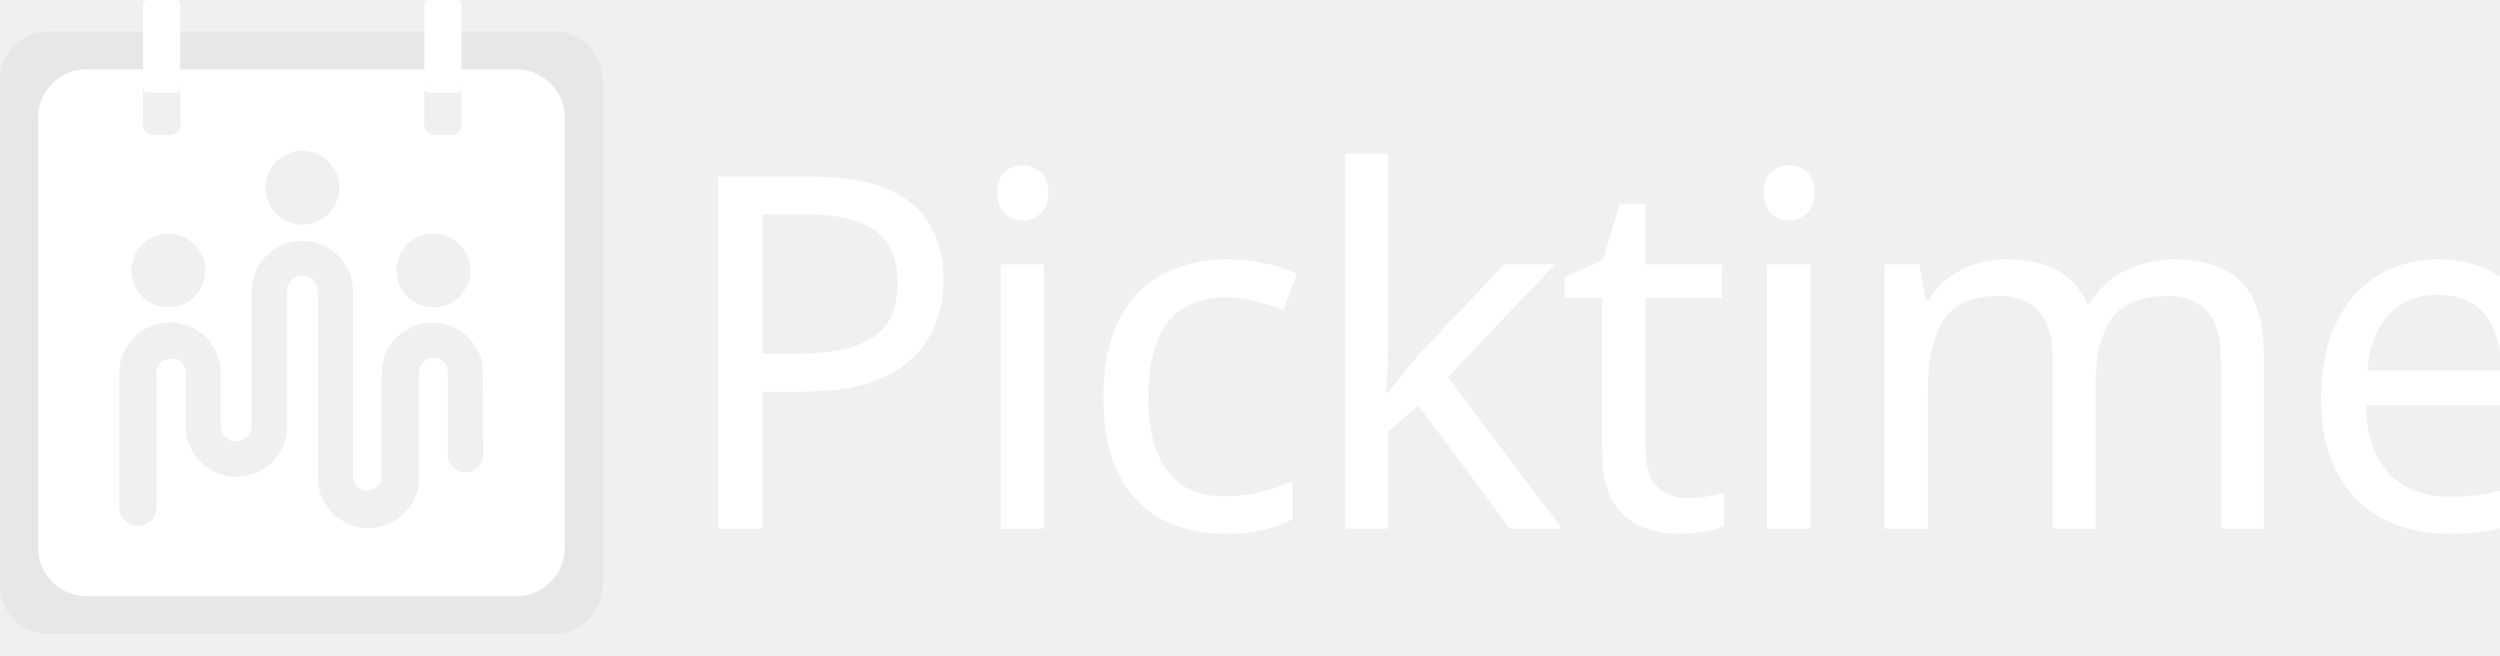
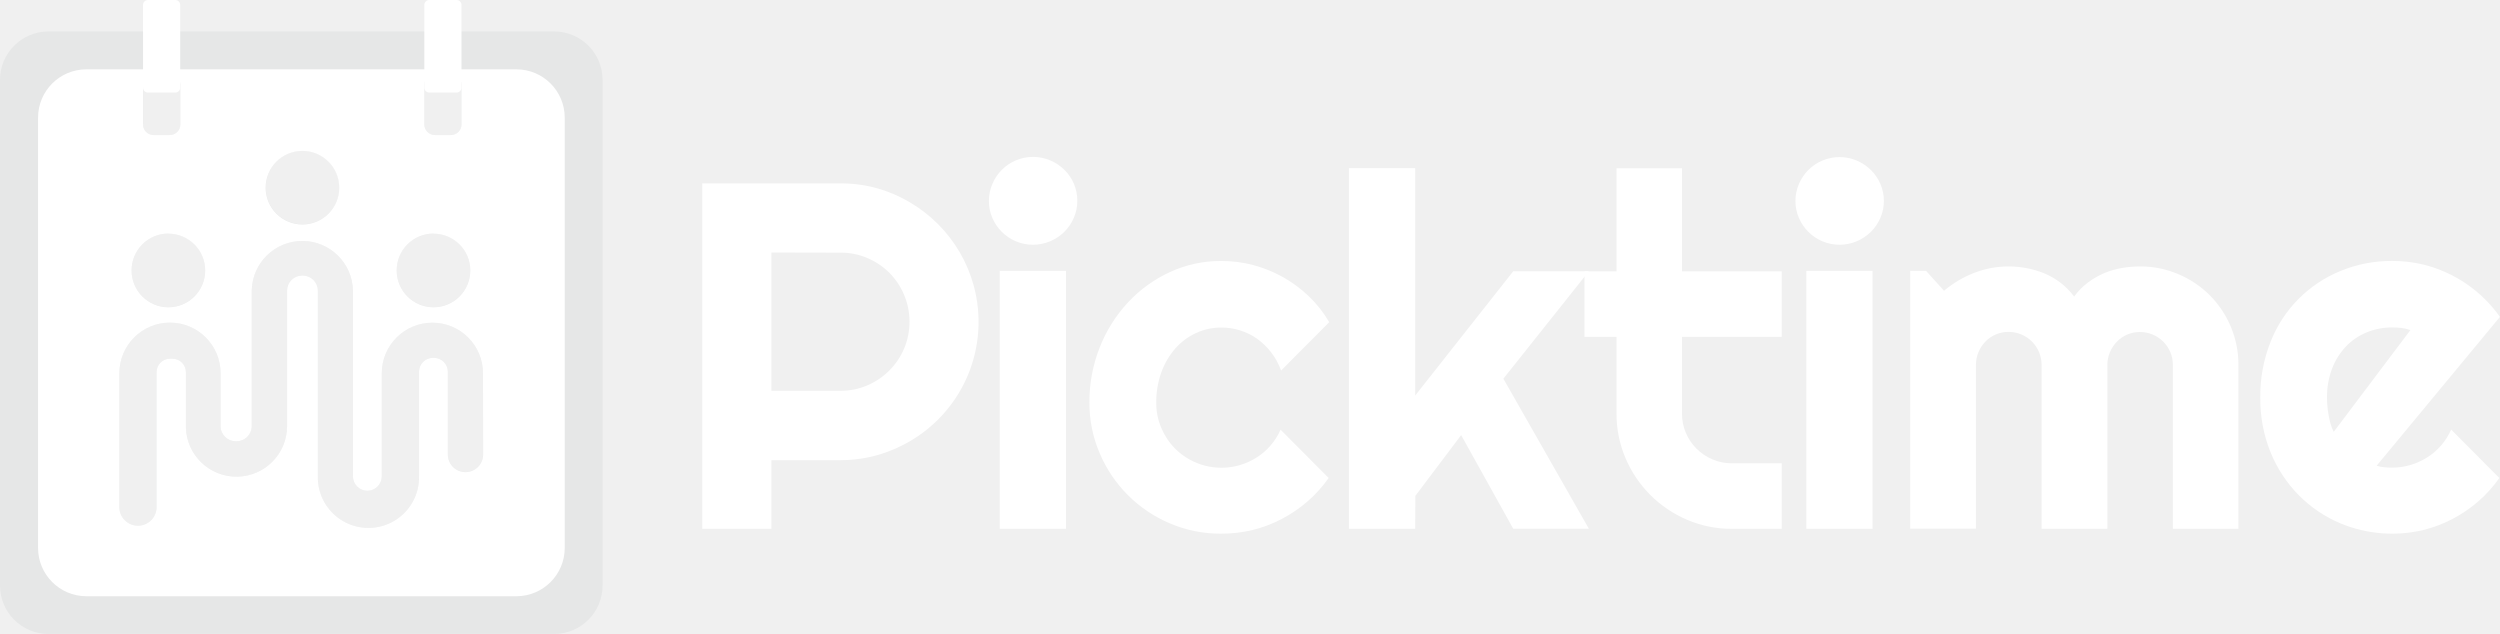
- <svg xmlns="http://www.w3.org/2000/svg" viewBox="0 0 679.26 178.11">
+ <svg xmlns="http://www.w3.org/2000/svg" viewBox="0 0 679.26 172.25">
  <defs>
-     <style>.cls-1{fill:#e6e7e7;}.cls-2,.cls-3{fill:#fff;}.cls-3{font-size:134.05px;font-family:Righteous-Regular, Righteous;letter-spacing:-0.02em;}</style>
+     <style>.cls-1{fill:#e6e7e7;}.cls-2{fill:#fff;}</style>
  </defs>
  <g id="Layer_2" data-name="Layer 2">
    <g id="Layer_1-2" data-name="Layer 1">
      <path class="cls-1" d="M150.59,8.54H13.13A13.17,13.17,0,0,0,0,21.67V159.12a13.16,13.16,0,0,0,13.13,13.13H150.59a13.16,13.16,0,0,0,13.13-13.13V21.67A13.17,13.17,0,0,0,150.59,8.54ZM131.27,123.46a4.81,4.81,0,0,1-4.79,4.79,4.79,4.79,0,0,1-4.8-4.79V101a3.77,3.77,0,0,0-3.76-3.77h-.3a3.78,3.78,0,0,0-3.77,3.77v28.31a13.75,13.75,0,1,1-27.49,0V78.94a4.09,4.09,0,0,0-4.08-4.07H82.1A4.08,4.08,0,0,0,78,78.94v36.9a13.75,13.75,0,0,1-27.49.44V101.1a3.65,3.65,0,0,0-3.63-3.64h-.71a3.64,3.64,0,0,0-3.63,3.64V138a5.06,5.06,0,0,1-10.11,0V101.41a13.75,13.75,0,0,1,27.5,0v1.38h0v13a4.12,4.12,0,0,0,4.11,4.1h.25a4.12,4.12,0,0,0,4.11-4.1v-37h0a13.75,13.75,0,0,1,27.49.13v50.51a3.94,3.94,0,0,0,3.92,3.92h0a3.93,3.93,0,0,0,3.92-3.92v-28a13.75,13.75,0,0,1,27.5,0Zm-85.52-60a10,10,0,1,1-10,10A10,10,0,0,1,45.75,63.46ZM38.86,33.82V23a2.88,2.88,0,0,1,2.87-2.87h4.36A2.88,2.88,0,0,1,49,23V33.82a2.88,2.88,0,0,1-2.87,2.87H41.73A2.88,2.88,0,0,1,38.86,33.82ZM72.21,50.94a10,10,0,1,1,10,10A10,10,0,0,1,72.21,50.94Zm45.57,12.52a10,10,0,1,1-10,10A10,10,0,0,1,117.78,63.46Zm-2.49-29.64V23a2.88,2.88,0,0,1,2.87-2.87h4.36A2.88,2.88,0,0,1,125.39,23V33.82a2.88,2.88,0,0,1-2.87,2.87h-4.36A2.88,2.88,0,0,1,115.29,33.82Z" />
      <path class="cls-2" d="M140.35,18.84H23.43a13.13,13.13,0,0,0-13.09,13.1V148.85A13.14,13.14,0,0,0,23.43,162H140.35a13.14,13.14,0,0,0,13.09-13.1V31.94A13.13,13.13,0,0,0,140.35,18.84ZM115.29,23a2.88,2.88,0,0,1,2.87-2.87h4.36A2.88,2.88,0,0,1,125.39,23V33.82a2.88,2.88,0,0,1-2.87,2.87h-4.36a2.88,2.88,0,0,1-2.87-2.87Zm2.49,40.49a10,10,0,1,1-10,10A10,10,0,0,1,117.78,63.46ZM82.17,41a10,10,0,1,1-10,10A10,10,0,0,1,82.17,41ZM38.86,23a2.88,2.88,0,0,1,2.87-2.87h4.36A2.88,2.88,0,0,1,49,23V33.82a2.88,2.88,0,0,1-2.87,2.87H41.73a2.88,2.88,0,0,1-2.87-2.87Zm6.89,40.49a10,10,0,1,1-10,10A10,10,0,0,1,45.75,63.46Zm85.52,60a4.81,4.81,0,0,1-4.79,4.79,4.79,4.79,0,0,1-4.8-4.79V101a3.77,3.77,0,0,0-3.76-3.77h-.3a3.78,3.78,0,0,0-3.77,3.77v28.31a13.75,13.75,0,1,1-27.49,0V78.94a4.09,4.09,0,0,0-4.08-4.07H82.1A4.08,4.08,0,0,0,78,78.94v36.9a13.75,13.75,0,0,1-27.49.44V101.1a3.65,3.65,0,0,0-3.63-3.64h-.71a3.64,3.64,0,0,0-3.63,3.64V138a5.06,5.06,0,0,1-10.11,0V101.41a13.75,13.75,0,0,1,27.5,0v1.38h0v13a4.12,4.12,0,0,0,4.11,4.1h.25a4.12,4.12,0,0,0,4.11-4.1v-37h0a13.75,13.75,0,0,1,27.49.13v50.51a3.94,3.94,0,0,0,3.92,3.92h0a3.93,3.93,0,0,0,3.92-3.92v-28a13.75,13.75,0,0,1,27.5,0Z" />
      <rect class="cls-2" x="38.86" width="10.1" height="25.15" rx="1.34" />
      <rect class="cls-2" x="115.29" width="10.1" height="25.15" rx="1.34" />
-       <text class="cls-3" transform="translate(182.11 143.68)">Picktime</text>
+       <path class="cls-2" d="M209.6,143.68H190.81V49.83h37.57a36.43,36.43,0,0,1,10,1.34A37.44,37.44,0,0,1,247.26,55a38,38,0,0,1,13.49,13.52,37.9,37.9,0,0,1,3.79,9,37.56,37.56,0,0,1-1.6,24.51,37.67,37.67,0,0,1-20,20,36.3,36.3,0,0,1-14.56,3H209.6Zm0-75.07v37.57h18.78a18.13,18.13,0,0,0,7.27-1.47,18.91,18.91,0,0,0,10-10,18.84,18.84,0,0,0,0-14.59,18.92,18.92,0,0,0-4-6,19.26,19.26,0,0,0-5.95-4,18.13,18.13,0,0,0-7.27-1.47Z" />
+       <path class="cls-2" d="M292.71,54.54a11.48,11.48,0,0,1-.95,4.65A11.91,11.91,0,0,1,289.17,63a12.34,12.34,0,0,1-3.83,2.55,12,12,0,0,1-9.36,0,12,12,0,0,1-6.34-6.31,11.31,11.31,0,0,1-.95-4.65,11.44,11.44,0,0,1,.95-4.62A11.9,11.9,0,0,1,276,43.58a12,12,0,0,1,9.36,0,12.34,12.34,0,0,1,3.83,2.55,11.82,11.82,0,0,1,2.59,3.79A11.61,11.61,0,0,1,292.71,54.54Zm-3.08,89.14h-18V73.59h18Z" />
+       <path class="cls-2" d="M361.16,87.53l-13.09,13.15a17.73,17.73,0,0,0-2.69-4.94,18.29,18.29,0,0,0-3.82-3.7A16.79,16.79,0,0,0,331.83,89a16.23,16.23,0,0,0-6.9,1.5,17,17,0,0,0-5.63,4.22,20.25,20.25,0,0,0-3.76,6.45,23.64,23.64,0,0,0-1.38,8.25,17.21,17.21,0,0,0,1.38,6.87,17.93,17.93,0,0,0,3.76,5.63,17.83,17.83,0,0,0,17.57,4.45,18.32,18.32,0,0,0,4.55-2.06,17.18,17.18,0,0,0,3.8-3.27,17.43,17.43,0,0,0,2.72-4.29L361,129.87a35,35,0,0,1-5.73,6.35,36,36,0,0,1-7,4.78,35.17,35.17,0,0,1-7.92,3,35.79,35.79,0,0,1-8.55,1,34.89,34.89,0,0,1-13.9-2.78,35.81,35.81,0,0,1-19.08-19A34.37,34.37,0,0,1,296,109.39a40,40,0,0,1,2.82-15.06,38.8,38.8,0,0,1,7.69-12.2,36.33,36.33,0,0,1,11.39-8.22,32.81,32.81,0,0,1,13.9-3A33.67,33.67,0,0,1,340.44,72a35.33,35.33,0,0,1,8.05,3.24,34.67,34.67,0,0,1,7.07,5.21A32.39,32.39,0,0,1,361.16,87.53Z" />
+       <path class="cls-2" d="M384.51,143.68h-18v-98h18v61.79l26.64-33.77H431.7l-23.23,29.19,23.23,40.77H411.15L397,118.22l-12.44,16.5Z" />
+       <path class="cls-2" d="M470.57,143.68a30.4,30.4,0,0,1-12.18-2.45,31.65,31.65,0,0,1-16.72-16.72,30.4,30.4,0,0,1-2.45-12.18V91.52h-8.71V73.72h8.71v-28H457v28h27.1v17.8H457v20.81a13.44,13.44,0,0,0,3.93,9.56,13.81,13.81,0,0,0,4.32,2.91,13.12,13.12,0,0,0,5.3,1.08h13.55v17.8Z" />
+       <path class="cls-2" d="M511.86,54.54a11.48,11.48,0,0,1-.95,4.65A12.08,12.08,0,0,1,508.32,63a12.46,12.46,0,0,1-3.83,2.55,12,12,0,0,1-9.36,0A11.93,11.93,0,0,1,491.34,63a12.17,12.17,0,0,1-2.56-3.76,11.48,11.48,0,0,1-.95-4.65,11.61,11.61,0,0,1,.95-4.62,12.07,12.07,0,0,1,2.56-3.79,11.93,11.93,0,0,1,3.79-2.55,12,12,0,0,1,9.36,0,12.46,12.46,0,0,1,3.83,2.55,12,12,0,0,1,2.59,3.79A11.61,11.61,0,0,1,511.86,54.54Zm-3.08,89.14h-18V73.59h18Z" />
+       <path class="cls-2" d="M608.19,143.68H590.38V99.18a9,9,0,0,0-.68-3.47,9.11,9.11,0,0,0-1.93-2.88,8.94,8.94,0,0,0-6.35-2.62,8.62,8.62,0,0,0-6.25,2.62,9.2,9.2,0,0,0-1.9,2.88,8.84,8.84,0,0,0-.69,3.47v44.5H554.71V99.18a8.95,8.95,0,0,0-9-9,8.59,8.59,0,0,0-3.44.69,8.69,8.69,0,0,0-2.82,1.93,9.35,9.35,0,0,0-1.89,2.88,8.84,8.84,0,0,0-.69,3.47v44.5H519V73.59h4.32L528.2,79a28.81,28.81,0,0,1,8.22-4.87,25.57,25.57,0,0,1,9.33-1.74,26.08,26.08,0,0,1,9.58,1.83,19.53,19.53,0,0,1,8.22,6.35,17.89,17.89,0,0,1,3.73-3.79,21.15,21.15,0,0,1,4.42-2.56,21.74,21.74,0,0,1,4.81-1.4,28.42,28.42,0,0,1,4.91-.43,26.1,26.1,0,0,1,10.44,2.1A26.57,26.57,0,0,1,606.09,88.7a26.4,26.4,0,0,1,2.1,10.48Z" />
+       <path class="cls-2" d="M645.74,126.54a9.77,9.77,0,0,0,2.1.42,20.89,20.89,0,0,0,2.09.1,17.55,17.55,0,0,0,5-.72,18.32,18.32,0,0,0,4.55-2.06,17.06,17.06,0,0,0,6.51-7.56l13.09,13.15a34.58,34.58,0,0,1-5.72,6.35,36,36,0,0,1-7,4.78,35.17,35.17,0,0,1-7.92,3A36.58,36.58,0,0,1,636,142.24a35.1,35.1,0,0,1-11.38-7.65,35.94,35.94,0,0,1-7.7-11.69A38.53,38.53,0,0,1,614.13,108a39.8,39.8,0,0,1,2.81-15.18A34.34,34.34,0,0,1,636,73.59a36.17,36.17,0,0,1,13.91-2.69,35.18,35.18,0,0,1,8.58,1,36.11,36.11,0,0,1,20.75,14.2Zm9.17-36.85a10.23,10.23,0,0,0-2.46-.59,22.58,22.58,0,0,0-2.52-.13,17.75,17.75,0,0,0-6.9,1.34,16.32,16.32,0,0,0-5.63,3.83,18,18,0,0,0-3.76,6,21.32,21.32,0,0,0-1.38,7.88c0,.66,0,1.4.1,2.23a22.31,22.31,0,0,0,.33,2.52c.15.85.33,1.67.55,2.45a9.12,9.12,0,0,0,.85,2.1Z" />
    </g>
  </g>
</svg>
